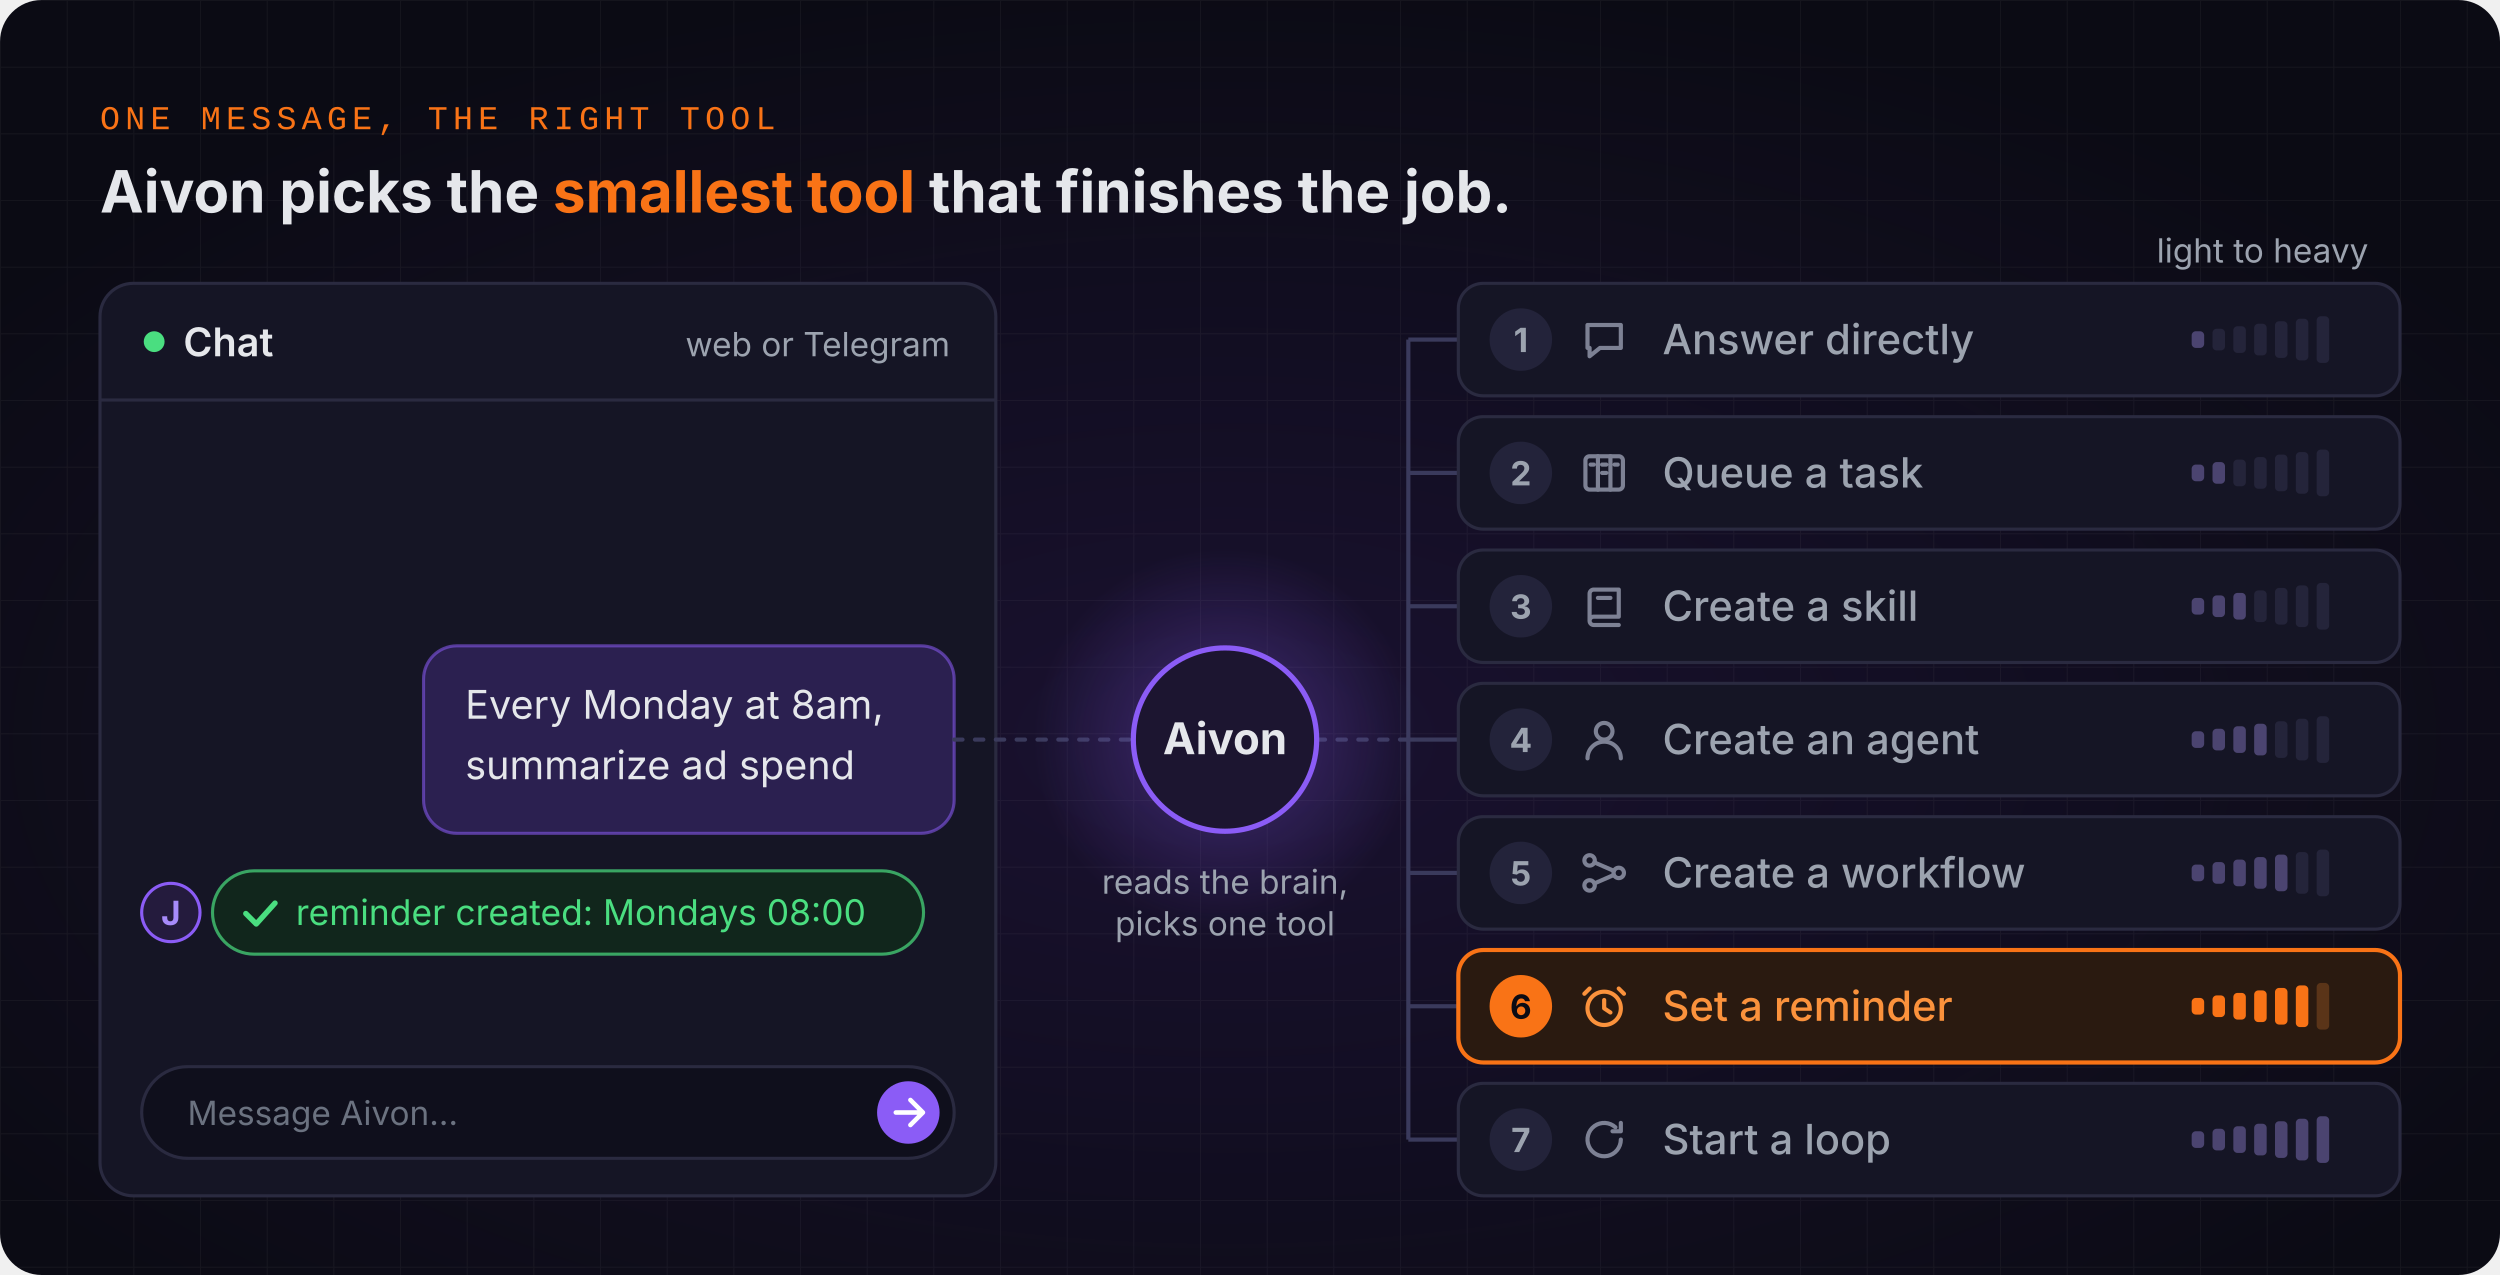
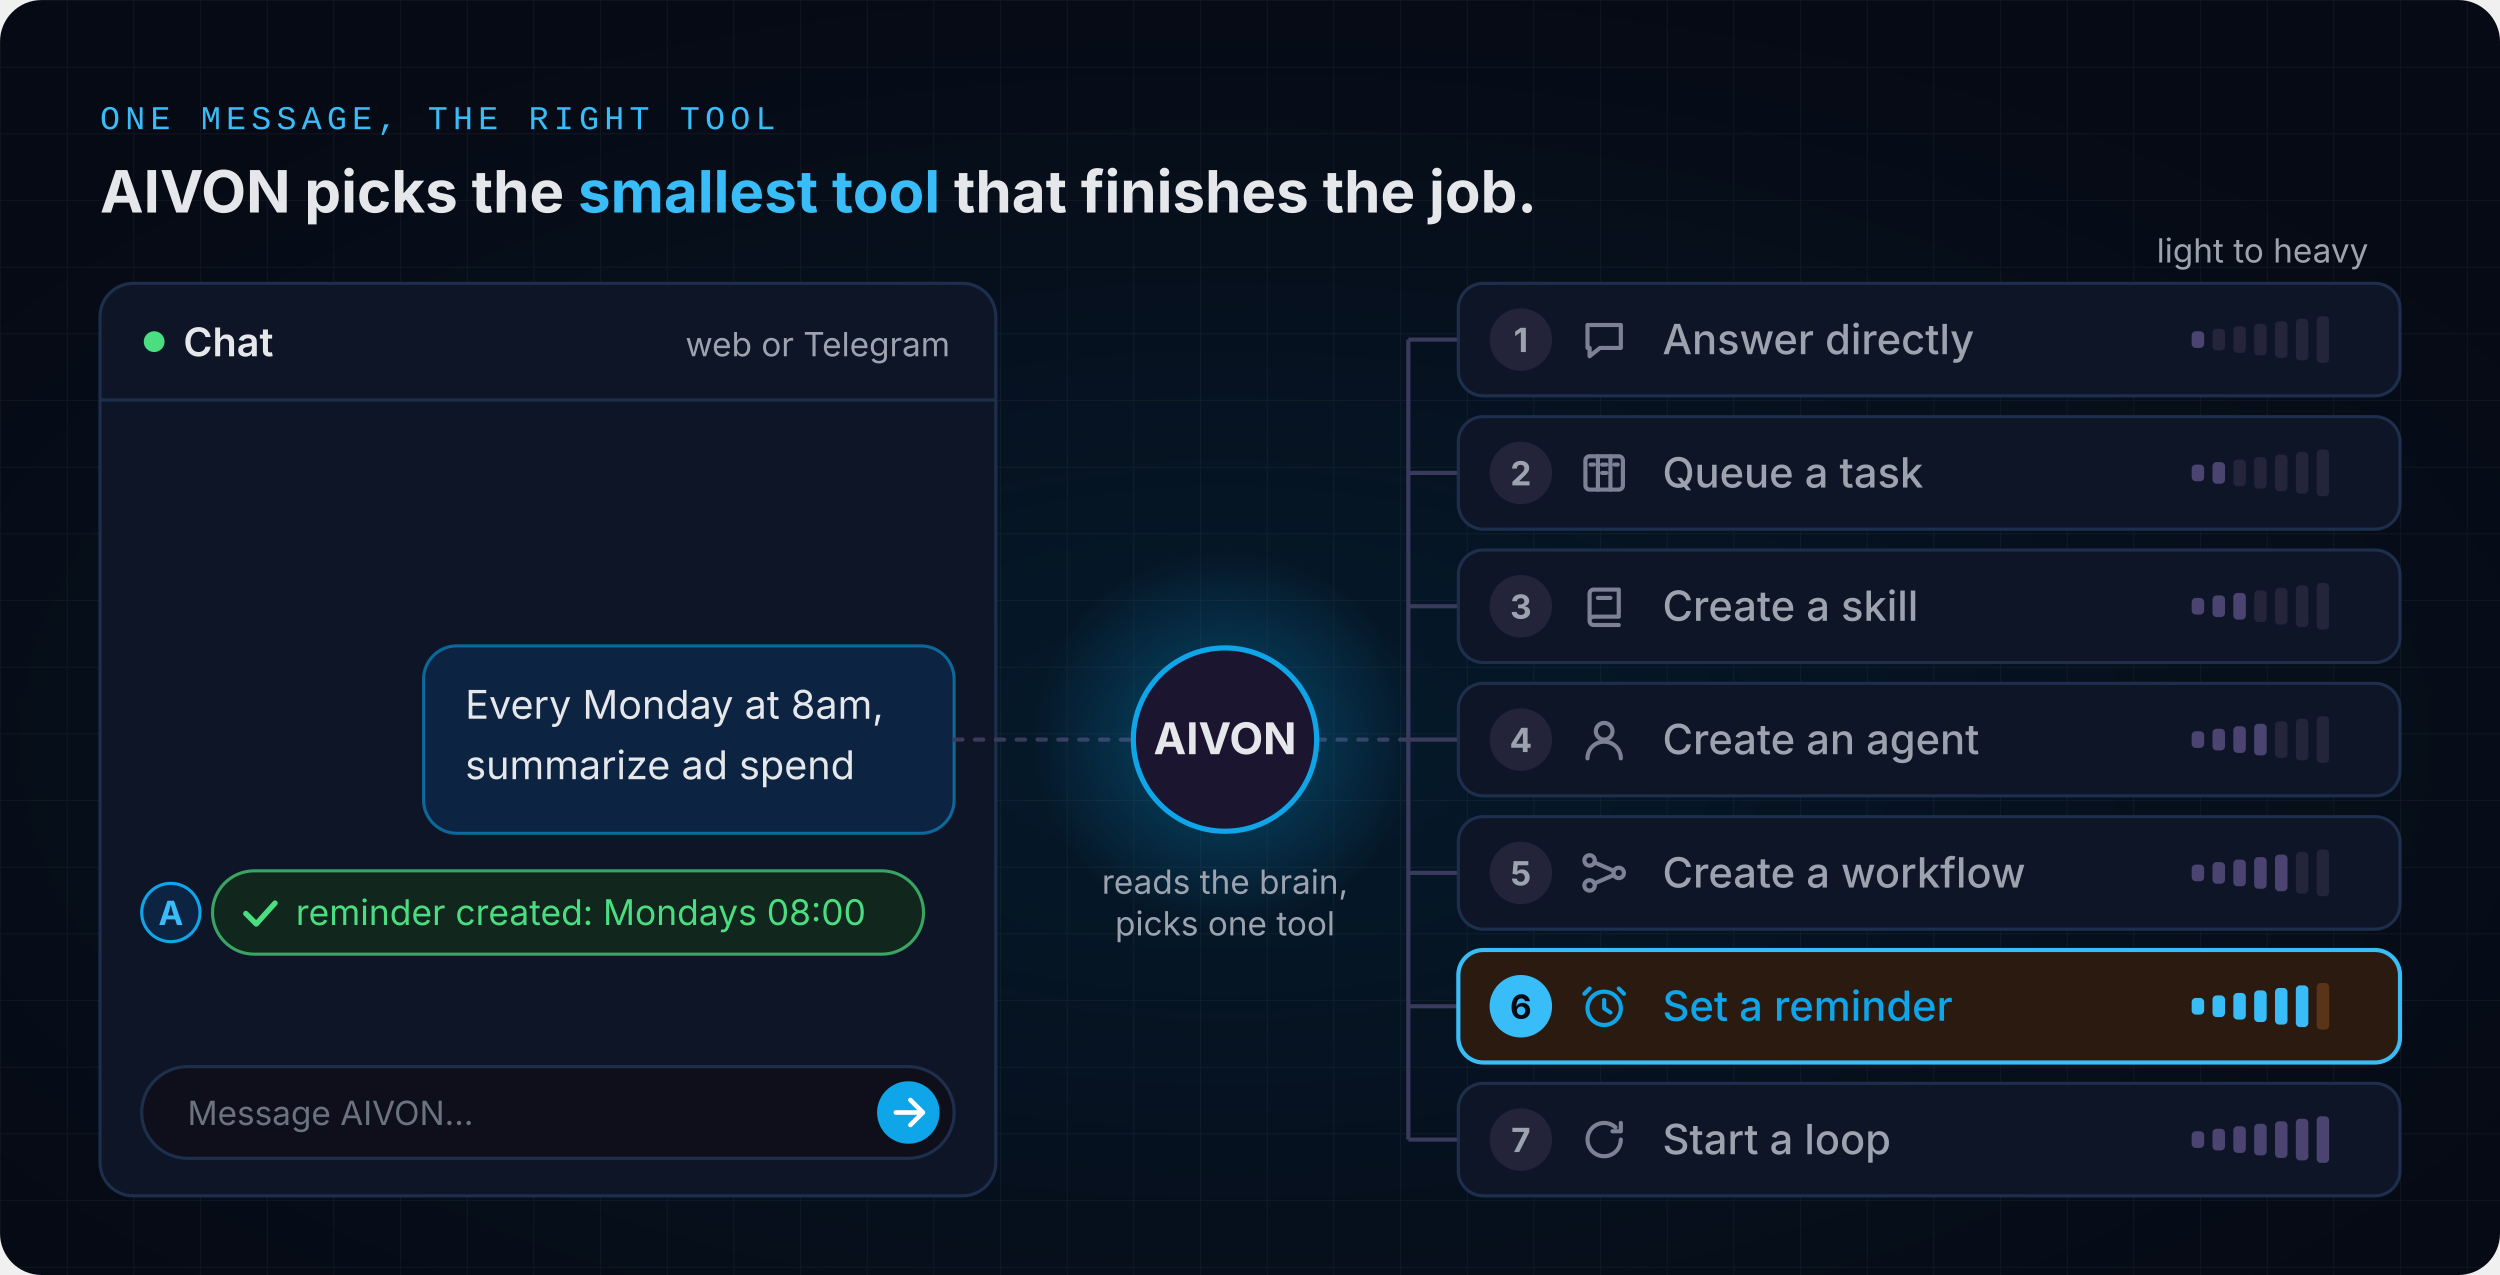
<svg xmlns="http://www.w3.org/2000/svg" viewBox="0 0 1200 612" role="img" aria-labelledby="t d" font-family="Inter, 'Segoe UI', system-ui, -apple-system, Arial, sans-serif">
  <style>.b0,.b1,.h0,.h1{opacity:0}
@keyframes kb0{0.00%{opacity:0;transform:translateY(8px)} 2.22%{opacity:1;transform:translateY(0)} 31.11%{opacity:1;transform:translateY(0)} 32.96%{opacity:0;transform:translateY(8px)} 100.00%{opacity:0;transform:translateY(8px)}}
.b0{animation:kb0 13.5s ease-in-out infinite;}
@keyframes kt00{0.00%{transform:scaleX(0)} 2.22%{transform:scaleX(0);animation-timing-function:steps(26,end)} 8.52%{transform:scaleX(1)} 33.04%{transform:scaleX(1)} 33.11%{transform:scaleX(0)} 100.00%{transform:scaleX(0)}}
.ty00{animation:kt00 13.5s linear infinite;transform-origin:156.9px 0}
@keyframes kh0{0.00%{opacity:0;transform:translateY(6px)} 16.52%{opacity:0;transform:translateY(6px)} 18.74%{opacity:1;transform:translateY(0)} 31.11%{opacity:1;transform:translateY(0)} 32.96%{opacity:0;transform:translateY(6px)} 100.00%{opacity:0;transform:translateY(6px)}}
.h0{animation:kh0 13.5s ease-in-out infinite;}
@keyframes kb1{0.00%{opacity:0;transform:translateY(8px)} 33.33%{opacity:0;transform:translateY(8px)} 35.56%{opacity:1;transform:translateY(0)} 64.44%{opacity:1;transform:translateY(0)} 66.30%{opacity:0;transform:translateY(8px)} 100.00%{opacity:0;transform:translateY(8px)}}
.b1{animation:kb1 13.5s ease-in-out infinite;}
@keyframes kt10{0.00%{transform:scaleX(0)} 35.56%{transform:scaleX(0);animation-timing-function:steps(22,end)} 39.02%{transform:scaleX(1)} 66.37%{transform:scaleX(1)} 66.44%{transform:scaleX(0)} 100.00%{transform:scaleX(0)}}
.ty10{animation:kt10 13.5s linear infinite;transform-origin:199.8px 0}
@keyframes kt11{0.00%{transform:scaleX(0)} 39.02%{transform:scaleX(0);animation-timing-function:steps(18,end)} 41.85%{transform:scaleX(1)} 66.37%{transform:scaleX(1)} 66.44%{transform:scaleX(0)} 100.00%{transform:scaleX(0)}}
.ty11{animation:kt11 13.5s linear infinite;transform-origin:199.8px 0}
@keyframes kh1{0.00%{opacity:0;transform:translateY(6px)} 49.85%{opacity:0;transform:translateY(6px)} 52.07%{opacity:1;transform:translateY(0)} 64.44%{opacity:1;transform:translateY(0)} 66.30%{opacity:0;transform:translateY(6px)} 100.00%{opacity:0;transform:translateY(6px)}}
.h1{animation:kh1 13.5s ease-in-out infinite;}
@keyframes kb2{0.00%{opacity:0;transform:translateY(8px)} 66.67%{opacity:0;transform:translateY(8px)} 68.89%{opacity:1;transform:translateY(0)} 97.78%{opacity:1;transform:translateY(0)} 99.63%{opacity:0;transform:translateY(8px)} 100.00%{opacity:0;transform:translateY(8px)}}
.b2{animation:kb2 13.5s ease-in-out infinite;}
@keyframes kt20{0.00%{transform:scaleX(0)} 68.89%{transform:scaleX(0);animation-timing-function:steps(20,end)} 72.20%{transform:scaleX(1)} 99.70%{transform:scaleX(1)} 99.78%{transform:scaleX(0)} 100.00%{transform:scaleX(0)}}
.ty20{animation:kt20 13.5s linear infinite;transform-origin:221.3px 0}
@keyframes kt21{0.00%{transform:scaleX(0)} 72.20%{transform:scaleX(0);animation-timing-function:steps(18,end)} 75.19%{transform:scaleX(1)} 99.70%{transform:scaleX(1)} 99.78%{transform:scaleX(0)} 100.00%{transform:scaleX(0)}}
.ty21{animation:kt21 13.5s linear infinite;transform-origin:221.3px 0}
@keyframes kh2{0.00%{opacity:0;transform:translateY(6px)} 87.04%{opacity:0;transform:translateY(6px)} 89.26%{opacity:1;transform:translateY(0)} 97.78%{opacity:1;transform:translateY(0)} 99.63%{opacity:0;transform:translateY(6px)} 100.00%{opacity:0;transform:translateY(6px)}}
.h2{animation:kh2 13.5s ease-in-out infinite;}
@keyframes kp{0.00%{opacity:0;transform:translateX(0)} 8.15%{opacity:0;transform:translateX(0)} 8.74%{opacity:1;transform:translateX(0)} 11.11%{opacity:1;transform:translateX(86px)} 11.70%{opacity:0;transform:translateX(86px)} 41.48%{opacity:0;transform:translateX(0)} 42.07%{opacity:1;transform:translateX(0)} 44.44%{opacity:1;transform:translateX(86px)} 45.04%{opacity:0;transform:translateX(86px)} 74.81%{opacity:0;transform:translateX(0)} 75.41%{opacity:1;transform:translateX(0)} 77.78%{opacity:1;transform:translateX(86px)} 78.37%{opacity:0;transform:translateX(86px)} 100.00%{opacity:0;transform:translateX(86px)}}
.pulse{animation:kp 13.5s ease-in-out infinite;}
@keyframes kr{0.00%{opacity:0;transform:scale(0.85)} 10.74%{opacity:0;transform:scale(0.85)} 12.22%{opacity:1;transform:scale(1)} 15.19%{opacity:0;transform:scale(1.15)} 44.07%{opacity:0;transform:scale(0.85)} 45.56%{opacity:1;transform:scale(1)} 48.52%{opacity:0;transform:scale(1.15)} 77.41%{opacity:0;transform:scale(0.85)} 78.89%{opacity:1;transform:scale(1)} 81.85%{opacity:0;transform:scale(1.15)} 100.00%{opacity:0;transform:scale(1.15)}}
.ring{animation:kr 13.5s ease-in-out infinite;transform-origin:588px 355.0px}
@keyframes ks{0.00%{opacity:0;transform:translateY(0)} 12.59%{opacity:0;transform:translateY(0)} 13.70%{opacity:1;transform:translateY(0)} 14.44%{opacity:1;transform:translateY(0)} 15.41%{opacity:1;transform:translateY(0px)} 16.15%{opacity:1;transform:translateY(0px)} 18.00%{opacity:0;transform:translateY(0px)} 45.93%{opacity:0;transform:translateY(0)} 47.04%{opacity:1;transform:translateY(0)} 47.78%{opacity:1;transform:translateY(0);animation-timing-function:steps(1,end)} 48.74%{opacity:1;transform:translateY(64px)} 49.48%{opacity:1;transform:translateY(64px)} 51.33%{opacity:0;transform:translateY(64px)} 79.26%{opacity:0;transform:translateY(0)} 80.37%{opacity:1;transform:translateY(0)} 81.11%{opacity:1;transform:translateY(0);animation-timing-function:steps(5,end)} 85.93%{opacity:1;transform:translateY(320px)} 86.67%{opacity:1;transform:translateY(320px)} 88.52%{opacity:0;transform:translateY(320px)} 100.00%{opacity:0;transform:translateY(320px)}}
.scan{animation:ks 13.5s ease-in-out infinite;}
@keyframes ka0{0.00%{opacity:0} 15.26%{opacity:0} 16.37%{opacity:1} 31.11%{opacity:1} 32.96%{opacity:0} 100.00%{opacity:0}}
.a0{animation:ka0 13.5s ease-in-out infinite;}
@keyframes ka1{0.00%{opacity:0} 48.59%{opacity:0} 49.70%{opacity:1} 64.44%{opacity:1} 66.30%{opacity:0} 100.00%{opacity:0}}
.a1{animation:ka1 13.5s ease-in-out infinite;}
@keyframes ka2{0.00%{opacity:0} 85.78%{opacity:0} 86.89%{opacity:1} 97.78%{opacity:1} 99.63%{opacity:0} 100.00%{opacity:0}}
.a2{animation:ka2 13.5s ease-in-out infinite;}
@media (prefers-reduced-motion: reduce){*{animation:none !important}}</style>
  <defs>
    <radialGradient id="glow" cx="0.490" cy="0.580" r="0.6">
-       <stop offset="0" stop-color="#7c3aed" stop-opacity="0.13" />
-       <stop offset="1" stop-color="#7c3aed" stop-opacity="0" />
+       <stop offset="0" stop-color="#0284c7" stop-opacity="0.13" />
+       <stop offset="1" stop-color="#0284c7" stop-opacity="0" />
    </radialGradient>
    <pattern id="grid" width="32" height="32" patternUnits="userSpaceOnUse">
      <path d="M32 0H0V32" fill="none" stroke="#ffffff" stroke-opacity="0.04" />
    </pattern>
    <radialGradient id="rglow" cx="0.5" cy="0.5" r="0.5">
-       <stop offset="0" stop-color="#8b5cf6" stop-opacity="0.35" />
-       <stop offset="1" stop-color="#8b5cf6" stop-opacity="0" />
+       <stop offset="0" stop-color="#0ea5e9" stop-opacity="0.35" />
+       <stop offset="1" stop-color="#0ea5e9" stop-opacity="0" />
    </radialGradient>
    <clipPath id="bgclip">
      <rect width="1200" height="612" rx="20" />
    </clipPath>
    <symbol id="i-answer" viewBox="0 0 24 24" fill="none" stroke="currentColor" stroke-width="2" stroke-linecap="round" stroke-linejoin="round">
      <path d="M4 5h16v11H10l-5 4v-4H4z" />
    </symbol>
    <symbol id="i-task" viewBox="0 0 24 24" fill="none" stroke="currentColor" stroke-width="2" stroke-linecap="round" stroke-linejoin="round">
      <rect x="3" y="4" width="18" height="16" rx="2" />
      <path d="M9 4v16M15 4v16M5.5 8h1.5M11 8h2M11 12h2M17 8h1.5" />
    </symbol>
    <symbol id="i-skill" viewBox="0 0 24 24" fill="none" stroke="currentColor" stroke-width="2" stroke-linecap="round" stroke-linejoin="round">
      <path d="M5 19V6a2 2 0 0 1 2-2h12v13H7a2 2 0 0 0-2 2 2 2 0 0 0 2 2h12" />
      <path d="M9 8h6" />
    </symbol>
    <symbol id="i-agent" viewBox="0 0 24 24" fill="none" stroke="currentColor" stroke-width="2" stroke-linecap="round" stroke-linejoin="round">
      <circle cx="12" cy="8" r="4" />
      <path d="M4 21a8 8 0 0 1 16 0" />
    </symbol>
    <symbol id="i-workflow" viewBox="0 0 24 24" fill="none" stroke="currentColor" stroke-width="2" stroke-linecap="round" stroke-linejoin="round">
      <circle cx="5" cy="6" r="2.5" />
      <circle cx="19" cy="12" r="2.5" />
      <circle cx="5" cy="18" r="2.5" />
      <path d="M7.4 7l9.2 4M16.6 13l-9.2 4" />
    </symbol>
    <symbol id="i-reminder" viewBox="0 0 24 24" fill="none" stroke="currentColor" stroke-width="2" stroke-linecap="round" stroke-linejoin="round">
      <circle cx="12" cy="13" r="8" />
      <path d="M12 9v4l3 2M5 3.5 2.5 6M19 3.5 21.5 6" />
    </symbol>
    <symbol id="i-loop" viewBox="0 0 24 24" fill="none" stroke="currentColor" stroke-width="2" stroke-linecap="round" stroke-linejoin="round">
      <path d="M20 12a8 8 0 1 1-2.6-5.9" />
      <path d="M20 4v4h-4" />
    </symbol>
    <clipPath id="c00">
      <rect class="ty00" x="156.9" y="338.5" width="299.1" height="31" />
    </clipPath>
    <clipPath id="c10">
      <rect class="ty10" x="199.8" y="324.0" width="256.2" height="31" />
    </clipPath>
    <clipPath id="c11">
      <rect class="ty11" x="199.8" y="353.0" width="256.2" height="31" />
    </clipPath>
    <clipPath id="c20">
      <rect class="ty20" x="221.3" y="324.0" width="234.7" height="31" />
    </clipPath>
    <clipPath id="c21">
      <rect class="ty21" x="221.3" y="353.0" width="234.7" height="31" />
    </clipPath>
  </defs>
  <g clip-path="url(#bgclip)">
-     <rect width="1200" height="612" fill="#0b0b14" />
+     <rect width="1200" height="612" fill="#060a14" />
    <rect width="1200" height="612" fill="url(#grid)" />
    <rect width="1200" height="612" fill="url(#glow)" />
  </g>
-   <text x="48" y="62" font-family="ui-monospace, 'SFMono-Regular', Consolas, 'Courier New', monospace" font-size="16" letter-spacing="2.5" fill="#f97316">ONE MESSAGE, THE RIGHT TOOL</text>
-   <text x="48" y="102" font-size="28" font-weight="700" fill="#e5e7eb">Aivon picks the <tspan fill="#f97316">smallest tool</tspan> that finishes the job.</text>
-   <rect x="48" y="136" width="430" height="438" rx="16" fill="#151525" stroke="#2a2a40" stroke-width="1.5" />
+   <text x="48" y="62" font-family="ui-monospace, 'SFMono-Regular', Consolas, 'Courier New', monospace" font-size="16" letter-spacing="2.5" fill="#38bdf8">ONE MESSAGE, THE RIGHT TOOL</text>
+   <text x="48" y="102" font-size="28" font-weight="700" fill="#e5e7eb">AIVON picks the <tspan fill="#38bdf8">smallest tool</tspan> that finishes the job.</text>
+   <rect x="48" y="136" width="430" height="438" rx="16" fill="#0d1527" stroke="#1e2f4d" stroke-width="1.5" />
  <circle cx="74" cy="164" r="5" fill="#4ade80" />
  <text x="88" y="171" font-size="19" font-weight="600" fill="#e5e7eb">Chat</text>
  <text x="456" y="171" font-size="16" fill="#9ca3af" text-anchor="end">web or Telegram</text>
-   <path d="M48 192H478" stroke="#2a2a40" stroke-width="1.5" />
-   <rect x="68" y="512" width="390" height="44" rx="22" fill="#0f0f1c" stroke="#2a2a40" stroke-width="1.5" />
-   <text x="90" y="540" font-size="16" fill="#6b7280">Message Aivon...</text>
-   <circle cx="436" cy="534" r="15" fill="#8b5cf6" />
+   <path d="M48 192H478" stroke="#1e2f4d" stroke-width="1.5" />
+   <rect x="68" y="512" width="390" height="44" rx="22" fill="#0f0f1c" stroke="#1e2f4d" stroke-width="1.5" />
+   <text x="90" y="540" font-size="16" fill="#6b7280">Message AIVON...</text>
+   <circle cx="436" cy="534" r="15" fill="#0ea5e9" />
  <path d="M430 534h12M437 528l6 6-6 6" fill="none" stroke="#fff" stroke-width="2.2" stroke-linecap="round" stroke-linejoin="round" />
  <g class="b0">
-     <rect x="138.9" y="324.5" width="319.1" height="61" rx="16" fill="#2b2050" stroke="#8b5cf6" stroke-opacity="0.55" stroke-width="1.5" />
+     <rect x="138.9" y="324.5" width="319.1" height="61" rx="16" fill="#0c2442" stroke="#0ea5e9" stroke-opacity="0.55" stroke-width="1.5" />
    <text clip-path="url(#c00)" x="158.9" y="359.5" font-size="19" fill="#e5e7eb">What were sales yesterday?</text>
  </g>
  <g class="h0">
-     <circle cx="82" cy="423.5" r="14" fill="#241b3d" stroke="#8b5cf6" stroke-width="1.5" />
-     <text x="82" y="429.5" font-size="16" font-weight="700" fill="#a78bfa" text-anchor="middle">J</text>
+     <circle cx="82" cy="423.5" r="14" fill="#0c2442" stroke="#0ea5e9" stroke-width="1.5" />
+     <text x="82" y="429.5" font-size="16" font-weight="700" fill="#38bdf8" text-anchor="middle">A</text>
    <rect x="102" y="403.5" width="296.3" height="40" rx="20" fill="#11261c" stroke="#4ade80" stroke-opacity="0.7" stroke-width="1.5" />
    <path d="M118 424.0l5 5 9-10" fill="none" stroke="#4ade80" stroke-width="2.6" stroke-linecap="round" stroke-linejoin="round" />
    <text x="142" y="429.5" font-size="17" fill="#4ade80">answered with real numbers</text>
  </g>
  <g class="b1">
-     <rect x="181.8" y="310.0" width="276.2" height="90" rx="16" fill="#2b2050" stroke="#8b5cf6" stroke-opacity="0.55" stroke-width="1.5" />
+     <rect x="181.8" y="310.0" width="276.2" height="90" rx="16" fill="#0c2442" stroke="#0ea5e9" stroke-opacity="0.55" stroke-width="1.5" />
    <text clip-path="url(#c10)" x="201.8" y="345.0" font-size="19" fill="#e5e7eb">Research 3 competitors</text>
    <text clip-path="url(#c11)" x="201.8" y="374.0" font-size="19" fill="#e5e7eb">and write a report</text>
  </g>
  <g class="h1">
-     <circle cx="82" cy="438.0" r="14" fill="#241b3d" stroke="#8b5cf6" stroke-width="1.5" />
-     <text x="82" y="444.0" font-size="16" font-weight="700" fill="#a78bfa" text-anchor="middle">J</text>
+     <circle cx="82" cy="438.0" r="14" fill="#0c2442" stroke="#0ea5e9" stroke-width="1.5" />
+     <text x="82" y="444.0" font-size="16" font-weight="700" fill="#38bdf8" text-anchor="middle">A</text>
    <rect x="102" y="418.0" width="359.3" height="40" rx="20" fill="#11261c" stroke="#4ade80" stroke-opacity="0.7" stroke-width="1.5" />
    <path d="M118 438.5l5 5 9-10" fill="none" stroke="#4ade80" stroke-width="2.6" stroke-linecap="round" stroke-linejoin="round" />
    <text x="142" y="444.0" font-size="17" fill="#4ade80">queued, result lands in this chat</text>
  </g>
  <g class="b2">
-     <rect x="203.3" y="310.0" width="254.7" height="90" rx="16" fill="#2b2050" stroke="#8b5cf6" stroke-opacity="0.55" stroke-width="1.5" />
+     <rect x="203.3" y="310.0" width="254.7" height="90" rx="16" fill="#0c2442" stroke="#0ea5e9" stroke-opacity="0.55" stroke-width="1.5" />
    <text clip-path="url(#c20)" x="223.3" y="345.0" font-size="19" fill="#e5e7eb">Every Monday at 8am,</text>
    <text clip-path="url(#c21)" x="223.3" y="374.0" font-size="19" fill="#e5e7eb">summarize ad spend</text>
  </g>
  <g class="h2">
-     <circle cx="82" cy="438.0" r="14" fill="#241b3d" stroke="#8b5cf6" stroke-width="1.5" />
-     <text x="82" y="444.0" font-size="16" font-weight="700" fill="#a78bfa" text-anchor="middle">J</text>
+     <circle cx="82" cy="438.0" r="14" fill="#0c2442" stroke="#0ea5e9" stroke-width="1.5" />
+     <text x="82" y="444.0" font-size="16" font-weight="700" fill="#38bdf8" text-anchor="middle">A</text>
    <rect x="102" y="418.0" width="341.3" height="40" rx="20" fill="#11261c" stroke="#4ade80" stroke-opacity="0.7" stroke-width="1.5" />
    <path d="M118 438.5l5 5 9-10" fill="none" stroke="#4ade80" stroke-width="2.6" stroke-linecap="round" stroke-linejoin="round" />
    <text x="142" y="444.0" font-size="17" fill="#4ade80">reminder created: Mondays 08:00</text>
  </g>
  <path d="M458 355.0H544M632 355.0H676" stroke="#3a3a5c" stroke-width="2" stroke-dasharray="4 6" stroke-linecap="round" />
  <path d="M676 163.0V547.0" stroke="#3a3a5c" stroke-width="2" />
  <path d="M676 163.0H700" stroke="#3a3a5c" stroke-width="2" />
  <path d="M676 227.0H700" stroke="#3a3a5c" stroke-width="2" />
  <path d="M676 291.0H700" stroke="#3a3a5c" stroke-width="2" />
  <path d="M676 355.0H700" stroke="#3a3a5c" stroke-width="2" />
  <path d="M676 419.0H700" stroke="#3a3a5c" stroke-width="2" />
  <path d="M676 483.0H700" stroke="#3a3a5c" stroke-width="2" />
  <path d="M676 547.0H700" stroke="#3a3a5c" stroke-width="2" />
  <circle cx="588" cy="355.0" r="92" fill="url(#rglow)" />
-   <circle class="ring" cx="588" cy="355.0" r="53" fill="none" stroke="#f97316" stroke-width="2.5" opacity="0" />
-   <circle cx="588" cy="355.0" r="44" fill="#1c1530" stroke="#8b5cf6" stroke-width="2.5" />
-   <text x="588" y="362.0" font-size="21" font-weight="700" fill="#e5e7eb" text-anchor="middle">Aivon</text>
+   <circle class="ring" cx="588" cy="355.0" r="53" fill="none" stroke="#38bdf8" stroke-width="2.5" opacity="0" />
+   <circle cx="588" cy="355.0" r="44" fill="#1c1530" stroke="#0ea5e9" stroke-width="2.5" />
+   <text x="588" y="362.0" font-size="21" font-weight="700" fill="#e5e7eb" text-anchor="middle">AIVON</text>
  <text x="588" y="429.0" font-size="16" fill="#9ca3af" text-anchor="middle">reads the brain,</text>
  <text x="588" y="449.0" font-size="16" fill="#9ca3af" text-anchor="middle">picks one tool</text>
-   <circle class="pulse" cx="458" cy="355.0" r="7" fill="#fb923c" opacity="0" />
-   <rect x="700" y="136" width="452" height="54" rx="12" fill="#151525" stroke="#2a2a40" stroke-width="1.5" />
+   <circle class="pulse" cx="458" cy="355.0" r="7" fill="#0ea5e9" opacity="0" />
+   <rect x="700" y="136" width="452" height="54" rx="12" fill="#0d1527" stroke="#1e2f4d" stroke-width="1.5" />
  <circle cx="730" cy="163.0" r="15" fill="#23233a" />
  <text x="730" y="169.0" font-size="16" font-weight="700" fill="#9ca3af" text-anchor="middle">1</text>
  <use href="#i-answer" x="758" y="151.0" width="24" height="24" style="color:#7d8194" />
  <text x="798" y="170.0" font-size="20" font-weight="500" fill="#9ca3af">Answer directly</text>
  <rect x="1052" y="159.0" width="6" height="8.0" rx="2" fill="#4b4470" />
  <rect x="1062" y="157.8" width="6" height="10.4" rx="2" fill="#24243a" />
  <rect x="1072" y="156.6" width="6" height="12.8" rx="2" fill="#24243a" />
  <rect x="1082" y="155.4" width="6" height="15.2" rx="2" fill="#24243a" />
  <rect x="1092" y="154.2" width="6" height="17.6" rx="2" fill="#24243a" />
  <rect x="1102" y="153.0" width="6" height="20.0" rx="2" fill="#24243a" />
  <rect x="1112" y="151.8" width="6" height="22.4" rx="2" fill="#24243a" />
-   <rect x="700" y="200" width="452" height="54" rx="12" fill="#151525" stroke="#2a2a40" stroke-width="1.5" />
+   <rect x="700" y="200" width="452" height="54" rx="12" fill="#0d1527" stroke="#1e2f4d" stroke-width="1.5" />
  <circle cx="730" cy="227.0" r="15" fill="#23233a" />
  <text x="730" y="233.0" font-size="16" font-weight="700" fill="#9ca3af" text-anchor="middle">2</text>
  <use href="#i-task" x="758" y="215.0" width="24" height="24" style="color:#7d8194" />
  <text x="798" y="234.0" font-size="20" font-weight="500" fill="#9ca3af">Queue a task</text>
  <rect x="1052" y="223.0" width="6" height="8.0" rx="2" fill="#4b4470" />
  <rect x="1062" y="221.8" width="6" height="10.4" rx="2" fill="#4b4470" />
  <rect x="1072" y="220.6" width="6" height="12.8" rx="2" fill="#24243a" />
  <rect x="1082" y="219.4" width="6" height="15.2" rx="2" fill="#24243a" />
  <rect x="1092" y="218.2" width="6" height="17.6" rx="2" fill="#24243a" />
  <rect x="1102" y="217.0" width="6" height="20.0" rx="2" fill="#24243a" />
  <rect x="1112" y="215.8" width="6" height="22.4" rx="2" fill="#24243a" />
-   <rect x="700" y="264" width="452" height="54" rx="12" fill="#151525" stroke="#2a2a40" stroke-width="1.5" />
+   <rect x="700" y="264" width="452" height="54" rx="12" fill="#0d1527" stroke="#1e2f4d" stroke-width="1.5" />
  <circle cx="730" cy="291.0" r="15" fill="#23233a" />
  <text x="730" y="297.0" font-size="16" font-weight="700" fill="#9ca3af" text-anchor="middle">3</text>
  <use href="#i-skill" x="758" y="279.0" width="24" height="24" style="color:#7d8194" />
  <text x="798" y="298.0" font-size="20" font-weight="500" fill="#9ca3af">Create a skill</text>
  <rect x="1052" y="287.0" width="6" height="8.0" rx="2" fill="#4b4470" />
  <rect x="1062" y="285.8" width="6" height="10.4" rx="2" fill="#4b4470" />
  <rect x="1072" y="284.6" width="6" height="12.8" rx="2" fill="#4b4470" />
  <rect x="1082" y="283.4" width="6" height="15.2" rx="2" fill="#24243a" />
  <rect x="1092" y="282.2" width="6" height="17.6" rx="2" fill="#24243a" />
  <rect x="1102" y="281.0" width="6" height="20.0" rx="2" fill="#24243a" />
  <rect x="1112" y="279.8" width="6" height="22.4" rx="2" fill="#24243a" />
-   <rect x="700" y="328" width="452" height="54" rx="12" fill="#151525" stroke="#2a2a40" stroke-width="1.5" />
+   <rect x="700" y="328" width="452" height="54" rx="12" fill="#0d1527" stroke="#1e2f4d" stroke-width="1.5" />
  <circle cx="730" cy="355.0" r="15" fill="#23233a" />
  <text x="730" y="361.0" font-size="16" font-weight="700" fill="#9ca3af" text-anchor="middle">4</text>
  <use href="#i-agent" x="758" y="343.0" width="24" height="24" style="color:#7d8194" />
  <text x="798" y="362.0" font-size="20" font-weight="500" fill="#9ca3af">Create an agent</text>
  <rect x="1052" y="351.0" width="6" height="8.0" rx="2" fill="#4b4470" />
  <rect x="1062" y="349.8" width="6" height="10.4" rx="2" fill="#4b4470" />
  <rect x="1072" y="348.6" width="6" height="12.8" rx="2" fill="#4b4470" />
  <rect x="1082" y="347.4" width="6" height="15.2" rx="2" fill="#4b4470" />
  <rect x="1092" y="346.2" width="6" height="17.6" rx="2" fill="#24243a" />
  <rect x="1102" y="345.0" width="6" height="20.0" rx="2" fill="#24243a" />
  <rect x="1112" y="343.8" width="6" height="22.4" rx="2" fill="#24243a" />
-   <rect x="700" y="392" width="452" height="54" rx="12" fill="#151525" stroke="#2a2a40" stroke-width="1.5" />
+   <rect x="700" y="392" width="452" height="54" rx="12" fill="#0d1527" stroke="#1e2f4d" stroke-width="1.5" />
  <circle cx="730" cy="419.0" r="15" fill="#23233a" />
  <text x="730" y="425.0" font-size="16" font-weight="700" fill="#9ca3af" text-anchor="middle">5</text>
  <use href="#i-workflow" x="758" y="407.0" width="24" height="24" style="color:#7d8194" />
  <text x="798" y="426.0" font-size="20" font-weight="500" fill="#9ca3af">Create a workflow</text>
  <rect x="1052" y="415.0" width="6" height="8.0" rx="2" fill="#4b4470" />
  <rect x="1062" y="413.8" width="6" height="10.4" rx="2" fill="#4b4470" />
  <rect x="1072" y="412.6" width="6" height="12.8" rx="2" fill="#4b4470" />
  <rect x="1082" y="411.4" width="6" height="15.2" rx="2" fill="#4b4470" />
  <rect x="1092" y="410.2" width="6" height="17.6" rx="2" fill="#4b4470" />
  <rect x="1102" y="409.0" width="6" height="20.0" rx="2" fill="#24243a" />
  <rect x="1112" y="407.8" width="6" height="22.4" rx="2" fill="#24243a" />
-   <rect x="700" y="456" width="452" height="54" rx="12" fill="#151525" stroke="#2a2a40" stroke-width="1.5" />
+   <rect x="700" y="456" width="452" height="54" rx="12" fill="#0d1527" stroke="#1e2f4d" stroke-width="1.5" />
  <circle cx="730" cy="483.0" r="15" fill="#23233a" />
  <text x="730" y="489.0" font-size="16" font-weight="700" fill="#9ca3af" text-anchor="middle">6</text>
  <use href="#i-reminder" x="758" y="471.0" width="24" height="24" style="color:#7d8194" />
  <text x="798" y="490.0" font-size="20" font-weight="500" fill="#9ca3af">Set a reminder</text>
  <rect x="1052" y="479.0" width="6" height="8.0" rx="2" fill="#4b4470" />
  <rect x="1062" y="477.8" width="6" height="10.4" rx="2" fill="#4b4470" />
  <rect x="1072" y="476.6" width="6" height="12.8" rx="2" fill="#4b4470" />
  <rect x="1082" y="475.4" width="6" height="15.2" rx="2" fill="#4b4470" />
  <rect x="1092" y="474.2" width="6" height="17.6" rx="2" fill="#4b4470" />
  <rect x="1102" y="473.0" width="6" height="20.0" rx="2" fill="#4b4470" />
  <rect x="1112" y="471.8" width="6" height="22.4" rx="2" fill="#24243a" />
-   <rect x="700" y="520" width="452" height="54" rx="12" fill="#151525" stroke="#2a2a40" stroke-width="1.5" />
+   <rect x="700" y="520" width="452" height="54" rx="12" fill="#0d1527" stroke="#1e2f4d" stroke-width="1.5" />
  <circle cx="730" cy="547.0" r="15" fill="#23233a" />
  <text x="730" y="553.0" font-size="16" font-weight="700" fill="#9ca3af" text-anchor="middle">7</text>
  <use href="#i-loop" x="758" y="535.0" width="24" height="24" style="color:#7d8194" />
  <text x="798" y="554.0" font-size="20" font-weight="500" fill="#9ca3af">Start a loop</text>
  <rect x="1052" y="543.0" width="6" height="8.0" rx="2" fill="#4b4470" />
  <rect x="1062" y="541.8" width="6" height="10.4" rx="2" fill="#4b4470" />
  <rect x="1072" y="540.6" width="6" height="12.8" rx="2" fill="#4b4470" />
  <rect x="1082" y="539.4" width="6" height="15.2" rx="2" fill="#4b4470" />
  <rect x="1092" y="538.2" width="6" height="17.6" rx="2" fill="#4b4470" />
  <rect x="1102" y="537.0" width="6" height="20.0" rx="2" fill="#4b4470" />
  <rect x="1112" y="535.8" width="6" height="22.4" rx="2" fill="#4b4470" />
  <text x="1086" y="126" font-size="16" fill="#9ca3af" text-anchor="middle">light to heavy</text>
  <g class="scan" opacity="0">
-     <rect x="700" y="136" width="452" height="54" rx="12" fill="#f97316" fill-opacity="0.10" stroke="#fb923c" stroke-width="2" stroke-opacity="0.8" />
-     <circle cx="676" cy="163.0" r="6" fill="#fb923c" />
+     <rect x="700" y="136" width="452" height="54" rx="12" fill="#38bdf8" fill-opacity="0.10" stroke="#0ea5e9" stroke-width="2" stroke-opacity="0.8" />
+     <circle cx="676" cy="163.0" r="6" fill="#0ea5e9" />
  </g>
  <g class="a0" opacity="0">
-     <rect x="700" y="136" width="452" height="54" rx="12" fill="#2a1a10" stroke="#f97316" stroke-width="2" />
-     <circle cx="730" cy="163.0" r="15" fill="#f97316" />
-     <text x="730" y="169.0" font-size="16" font-weight="700" fill="#0b0b14" text-anchor="middle">1</text>
-     <use href="#i-answer" x="758" y="151.0" width="24" height="24" style="color:#fb923c" />
-     <text x="798" y="170.0" font-size="20" font-weight="500" fill="#fb923c">Answer directly</text>
-     <rect x="1052" y="159.0" width="6" height="8.0" rx="2" fill="#f97316" />
+     <rect x="700" y="136" width="452" height="54" rx="12" fill="#2a1a10" stroke="#38bdf8" stroke-width="2" />
+     <circle cx="730" cy="163.0" r="15" fill="#38bdf8" />
+     <text x="730" y="169.0" font-size="16" font-weight="700" fill="#060a14" text-anchor="middle">1</text>
+     <use href="#i-answer" x="758" y="151.0" width="24" height="24" style="color:#0ea5e9" />
+     <text x="798" y="170.0" font-size="20" font-weight="500" fill="#0ea5e9">Answer directly</text>
+     <rect x="1052" y="159.0" width="6" height="8.0" rx="2" fill="#38bdf8" />
    <rect x="1062" y="157.8" width="6" height="10.4" rx="2" fill="#5a3418" />
    <rect x="1072" y="156.6" width="6" height="12.8" rx="2" fill="#5a3418" />
    <rect x="1082" y="155.4" width="6" height="15.2" rx="2" fill="#5a3418" />
    <rect x="1092" y="154.2" width="6" height="17.6" rx="2" fill="#5a3418" />
    <rect x="1102" y="153.0" width="6" height="20.0" rx="2" fill="#5a3418" />
    <rect x="1112" y="151.8" width="6" height="22.4" rx="2" fill="#5a3418" />
  </g>
  <g class="a1" opacity="0">
-     <rect x="700" y="200" width="452" height="54" rx="12" fill="#2a1a10" stroke="#f97316" stroke-width="2" />
-     <circle cx="730" cy="227.0" r="15" fill="#f97316" />
-     <text x="730" y="233.0" font-size="16" font-weight="700" fill="#0b0b14" text-anchor="middle">2</text>
-     <use href="#i-task" x="758" y="215.0" width="24" height="24" style="color:#fb923c" />
-     <text x="798" y="234.0" font-size="20" font-weight="500" fill="#fb923c">Queue a task</text>
-     <rect x="1052" y="223.0" width="6" height="8.0" rx="2" fill="#f97316" />
-     <rect x="1062" y="221.8" width="6" height="10.4" rx="2" fill="#f97316" />
+     <rect x="700" y="200" width="452" height="54" rx="12" fill="#2a1a10" stroke="#38bdf8" stroke-width="2" />
+     <circle cx="730" cy="227.0" r="15" fill="#38bdf8" />
+     <text x="730" y="233.0" font-size="16" font-weight="700" fill="#060a14" text-anchor="middle">2</text>
+     <use href="#i-task" x="758" y="215.0" width="24" height="24" style="color:#0ea5e9" />
+     <text x="798" y="234.0" font-size="20" font-weight="500" fill="#0ea5e9">Queue a task</text>
+     <rect x="1052" y="223.0" width="6" height="8.0" rx="2" fill="#38bdf8" />
+     <rect x="1062" y="221.8" width="6" height="10.4" rx="2" fill="#38bdf8" />
    <rect x="1072" y="220.6" width="6" height="12.8" rx="2" fill="#5a3418" />
    <rect x="1082" y="219.4" width="6" height="15.2" rx="2" fill="#5a3418" />
    <rect x="1092" y="218.2" width="6" height="17.6" rx="2" fill="#5a3418" />
    <rect x="1102" y="217.0" width="6" height="20.0" rx="2" fill="#5a3418" />
    <rect x="1112" y="215.8" width="6" height="22.4" rx="2" fill="#5a3418" />
  </g>
  <g class="a2">
-     <rect x="700" y="456" width="452" height="54" rx="12" fill="#2a1a10" stroke="#f97316" stroke-width="2" />
-     <circle cx="730" cy="483.0" r="15" fill="#f97316" />
-     <text x="730" y="489.0" font-size="16" font-weight="700" fill="#0b0b14" text-anchor="middle">6</text>
-     <use href="#i-reminder" x="758" y="471.0" width="24" height="24" style="color:#fb923c" />
-     <text x="798" y="490.0" font-size="20" font-weight="500" fill="#fb923c">Set a reminder</text>
-     <rect x="1052" y="479.0" width="6" height="8.0" rx="2" fill="#f97316" />
-     <rect x="1062" y="477.8" width="6" height="10.4" rx="2" fill="#f97316" />
-     <rect x="1072" y="476.6" width="6" height="12.8" rx="2" fill="#f97316" />
-     <rect x="1082" y="475.4" width="6" height="15.2" rx="2" fill="#f97316" />
-     <rect x="1092" y="474.2" width="6" height="17.6" rx="2" fill="#f97316" />
-     <rect x="1102" y="473.0" width="6" height="20.0" rx="2" fill="#f97316" />
+     <rect x="700" y="456" width="452" height="54" rx="12" fill="#2a1a10" stroke="#38bdf8" stroke-width="2" />
+     <circle cx="730" cy="483.0" r="15" fill="#38bdf8" />
+     <text x="730" y="489.0" font-size="16" font-weight="700" fill="#060a14" text-anchor="middle">6</text>
+     <use href="#i-reminder" x="758" y="471.0" width="24" height="24" style="color:#0ea5e9" />
+     <text x="798" y="490.0" font-size="20" font-weight="500" fill="#0ea5e9">Set a reminder</text>
+     <rect x="1052" y="479.0" width="6" height="8.0" rx="2" fill="#38bdf8" />
+     <rect x="1062" y="477.8" width="6" height="10.4" rx="2" fill="#38bdf8" />
+     <rect x="1072" y="476.6" width="6" height="12.8" rx="2" fill="#38bdf8" />
+     <rect x="1082" y="475.4" width="6" height="15.2" rx="2" fill="#38bdf8" />
+     <rect x="1092" y="474.2" width="6" height="17.6" rx="2" fill="#38bdf8" />
+     <rect x="1102" y="473.0" width="6" height="20.0" rx="2" fill="#38bdf8" />
    <rect x="1112" y="471.8" width="6" height="22.4" rx="2" fill="#5a3418" />
  </g>
</svg>
